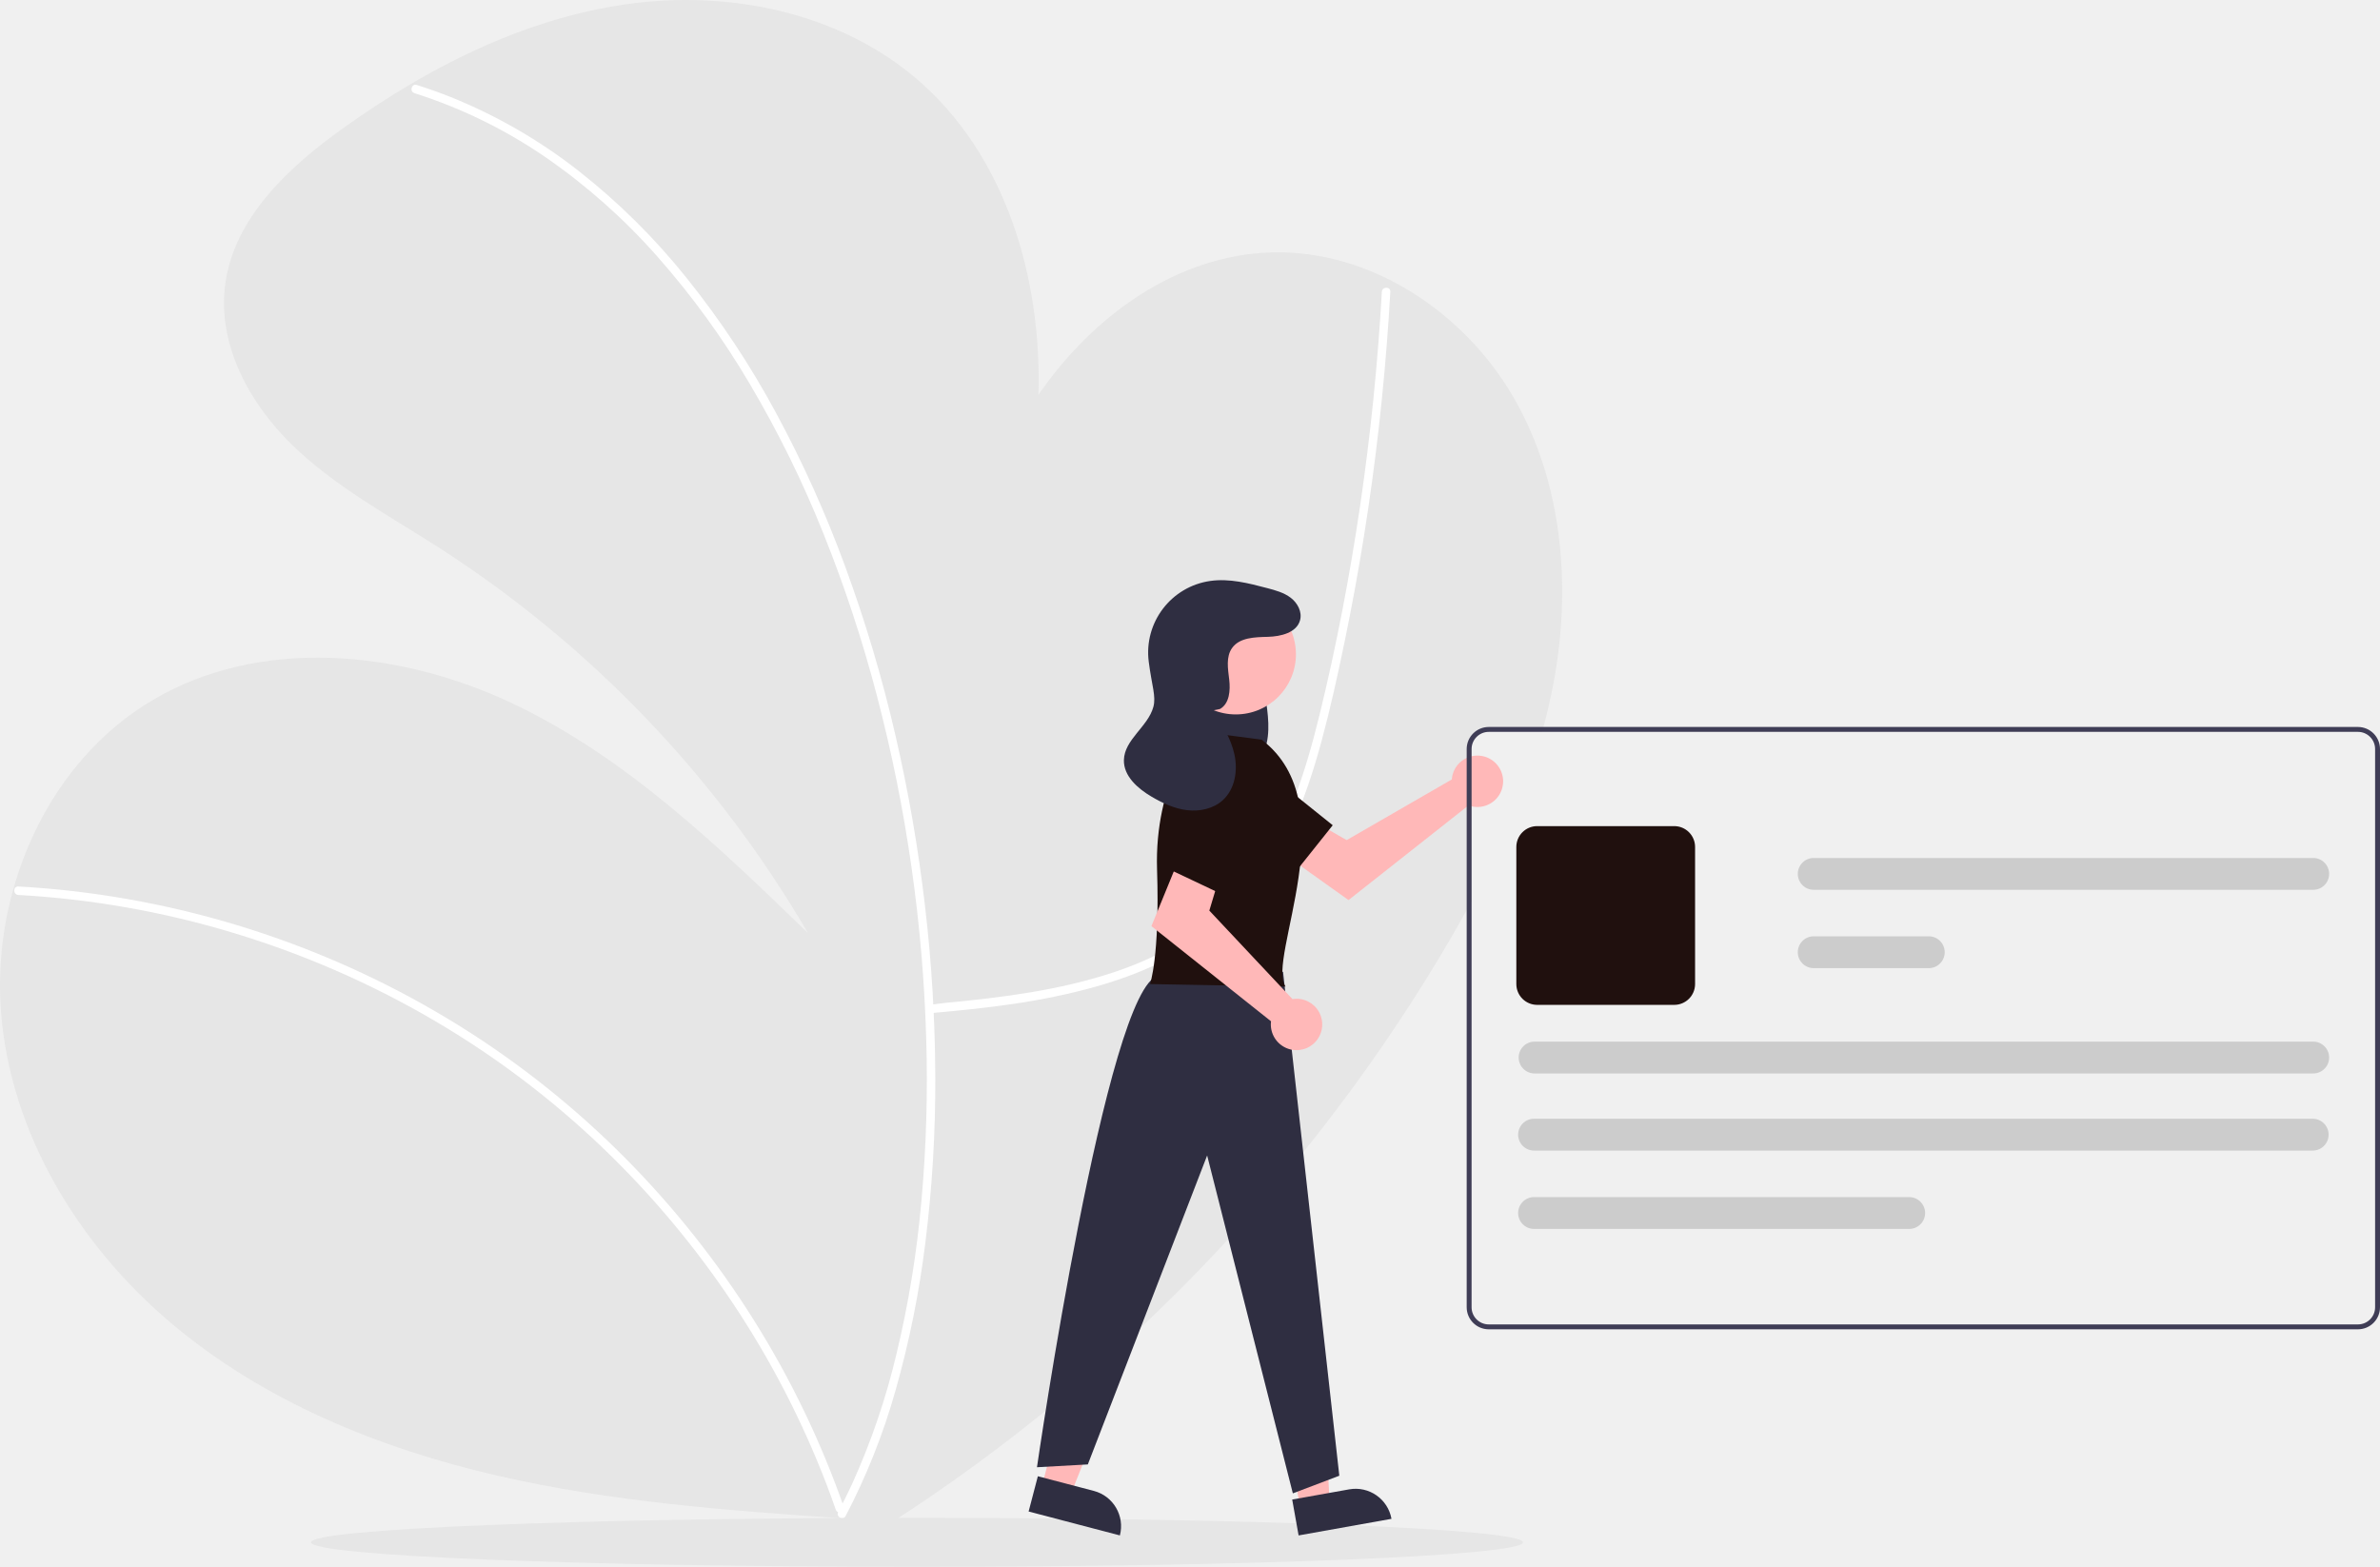
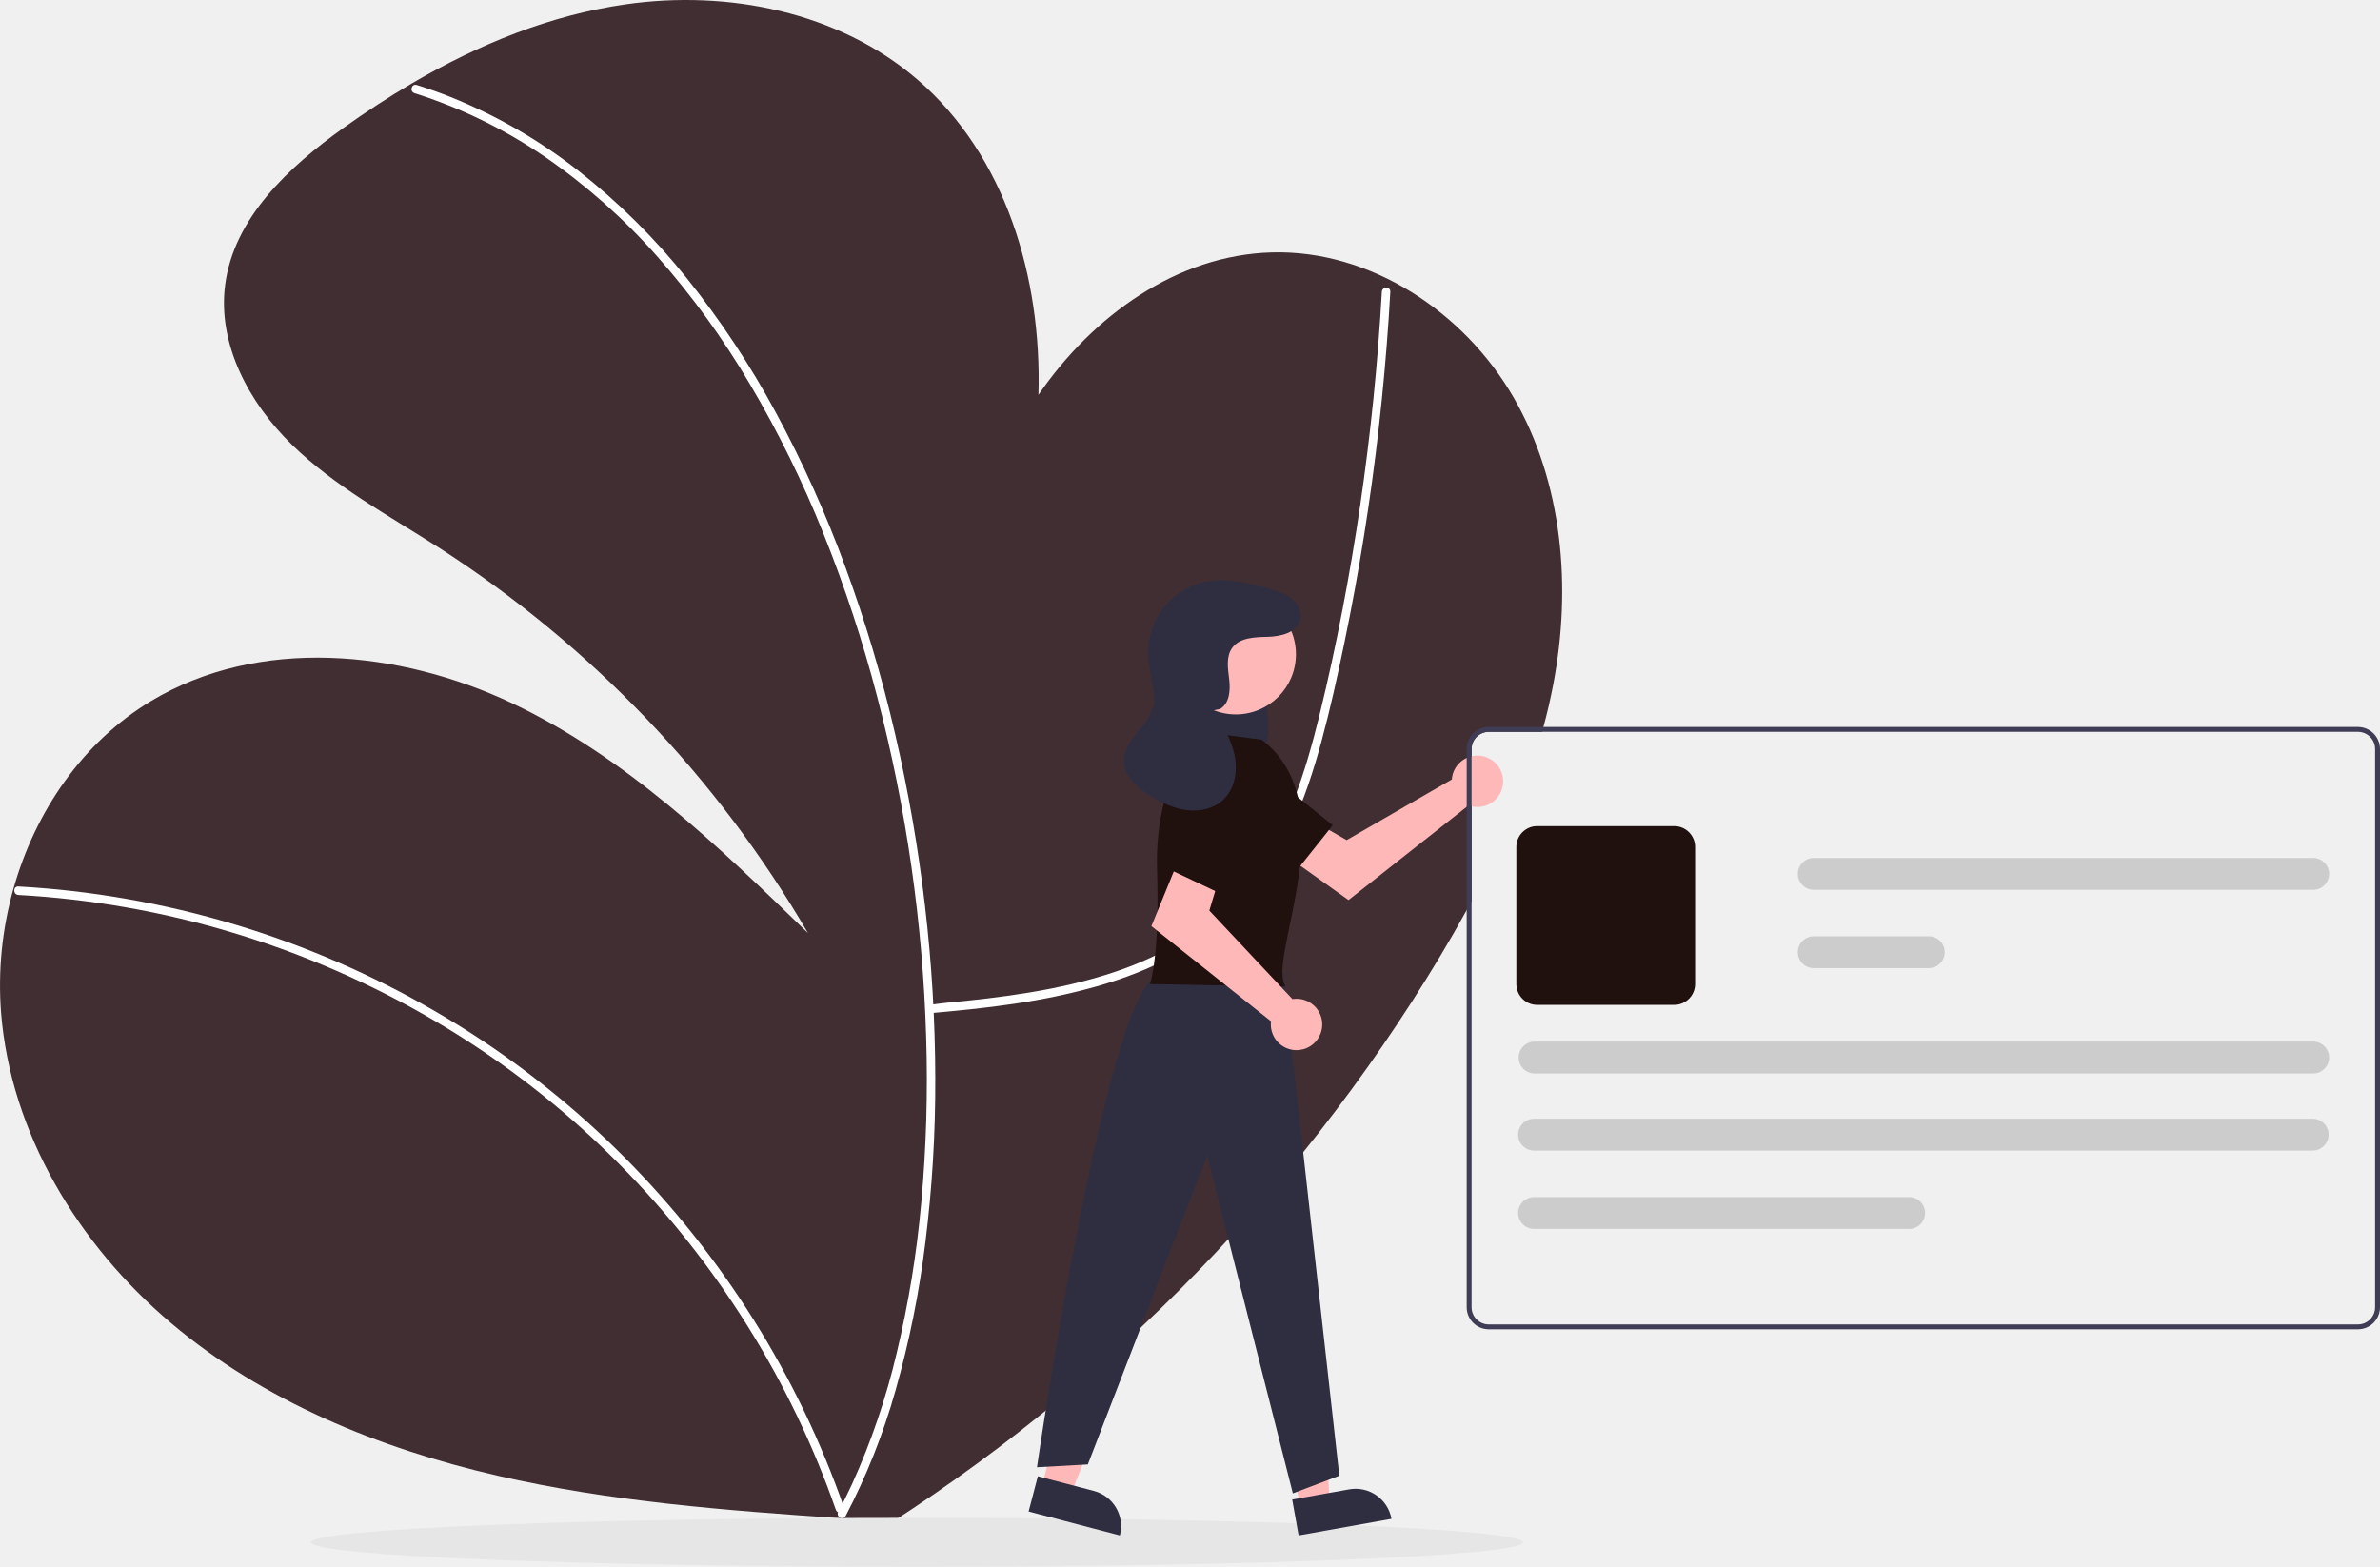
<svg xmlns="http://www.w3.org/2000/svg" data-name="Layer 1" width="972.004" height="639.896" viewBox="0 0 972.004 639.896">
-   <path d="M748.372,409.458q-1.68,8.835-4.03,17.49c-.17.67-.36,1.33-.55,2h-21.79a7.008,7.008,0,0,0-7,7v62.12c-.66,1.23-1.33,2.45-2,3.67-3.46,6.3-7.06,12.53-10.74,18.68a710.143,710.143,0,0,1-243.69,243.55l5.92-13.36c-2.17-.15-4.35-.3-6.52-.45-47.25-3.23-94.66-6.81-140.8-17.43-48.27-11.11-95.49-30.38-133.32-62.33-37.84-31.96-65.58-77.6-69.43-126.98a144.883,144.883,0,0,1,5.07-50.41c8.87-31.52,28.25-59.88,56.21-76.66,43.92-26.35,101.21-20.98,147.51.94,46.29,21.91,83.97,58.18,120.76,93.82a466.421,466.421,0,0,0-150.91-157.52c-20.56-13.16-42.38-24.88-59.86-41.93-17.47-17.04-30.36-40.93-27.27-65.14,3.51-27.46,26-48.3,48.53-64.37,9-6.42,18.29-12.51,27.87-18.11,27.03-15.84,56.27-27.79,87.15-32.22,41.83-6.01,87.01,3.11,119.08,30.63,36.13,31.01,50.95,81.02,49.54,128.86,22.26-32.36,56.59-57.13,95.36-58.18,40.25-1.08,78.51,24.35,98.67,59.21C752.282,327.188,755.902,369.908,748.372,409.458Z" transform="translate(-113.9979 -130.0522)" fill="#e6e6e6" />
+   <path d="M748.372,409.458q-1.68,8.835-4.03,17.49c-.17.67-.36,1.33-.55,2h-21.79a7.008,7.008,0,0,0-7,7v62.12c-.66,1.23-1.33,2.45-2,3.67-3.46,6.3-7.06,12.53-10.74,18.68a710.143,710.143,0,0,1-243.69,243.55l5.92-13.36c-2.17-.15-4.35-.3-6.52-.45-47.25-3.23-94.66-6.81-140.8-17.43-48.27-11.11-95.49-30.38-133.32-62.33-37.84-31.96-65.58-77.6-69.43-126.98a144.883,144.883,0,0,1,5.07-50.41c8.87-31.52,28.25-59.88,56.21-76.66,43.92-26.35,101.21-20.98,147.51.94,46.29,21.91,83.97,58.18,120.76,93.82a466.421,466.421,0,0,0-150.91-157.52c-20.56-13.16-42.38-24.88-59.86-41.93-17.47-17.04-30.36-40.93-27.27-65.14,3.51-27.46,26-48.3,48.53-64.37,9-6.42,18.29-12.51,27.87-18.11,27.03-15.84,56.27-27.79,87.15-32.22,41.83-6.01,87.01,3.11,119.08,30.63,36.13,31.01,50.95,81.02,49.54,128.86,22.26-32.36,56.59-57.13,95.36-58.18,40.25-1.08,78.51,24.35,98.67,59.21C752.282,327.188,755.902,369.908,748.372,409.458Z" transform="translate(-113.9979 -130.0522)" fill="#402e32" />
  <path d="M493.714,543.853c23.575-2.076,45.352-4.502,68.196-10.966,22.143-6.266,43.451-16.755,59.215-33.882,16.955-18.422,26.107-42.345,32.564-66.161,3.6-13.278,6.559-26.742,9.35-40.21q4.543-21.92,8.073-44.033,7.027-44.018,10.033-88.554.363-5.406.666-10.816c.125-2.225-3.335-2.218-3.46,0q-2.47,43.9-8.885,87.457c-4.221,28.53-9.621,56.937-16.472,84.955-5.804,23.736-13.32,47.843-28.206,67.603-13.96,18.529-34.122,30.638-55.892,37.877-22.153,7.367-45.51,10.308-68.659,12.495-2.84.268-3.681.524-6.522.774-2.201.194-2.221,3.656,0,3.46Z" transform="translate(-113.9979 -130.0522)" fill="#fff" />
  <path d="M121.489,495.561a375.005,375.005,0,0,1,87.701,15.454,379.01,379.01,0,0,1,81.676,35.552,369.763,369.763,0,0,1,68.78,51.786,378.862,378.862,0,0,1,53.727,64.062A375.101,375.101,0,0,1,451.82,736.947q1.827,4.811,3.52,9.67c.729,2.089,4.073,1.19,3.336-.92a378.643,378.643,0,0,0-36.729-76.387,383.571,383.571,0,0,0-52.7-66.391A373.961,373.961,0,0,0,301.967,549.227a381.917,381.917,0,0,0-169.574-56.376q-5.446-.456-10.903-.751c-2.225-.122-2.218,3.339,0,3.46Z" transform="translate(-113.9979 -130.0522)" fill="#fff" />
  <path d="M283.267,168.094A203.799,203.799,0,0,1,336.768,194.238a251.246,251.246,0,0,1,45.672,40.56,336.25,336.25,0,0,1,37.82,52.121,444.662,444.662,0,0,1,30.07,61.135,553.194,553.194,0,0,1,21.898,66.495,621.484,621.484,0,0,1,14.003,69.475,620.231,620.231,0,0,1,6.027,69.869,553.489,553.489,0,0,1-1.979,67.025,426.913,426.913,0,0,1-10.063,61.706,291.562,291.562,0,0,1-18.155,53.357q-2.697,5.841-5.722,11.521c-1.047,1.965,1.939,3.715,2.988,1.746A266.706,266.706,0,0,0,479.76,697.819a398.287,398.287,0,0,0,12.186-60.499,526.375,526.375,0,0,0,4.026-66.889,613.744,613.744,0,0,0-4.188-70.288,633.107,633.107,0,0,0-12.19-70.232,573.113,573.113,0,0,0-20.381-68.399,475.91,475.91,0,0,0-28.342-62.945,364.897,364.897,0,0,0-36.341-54.851A270.583,270.583,0,0,0,350.134,199.719a214.685,214.685,0,0,0-52.065-30.033q-6.846-2.725-13.882-4.929c-2.129-.67-3.04,2.669-.92,3.336Z" transform="translate(-113.9979 -130.0522)" fill="#fff" />
  <ellipse cx="374.504" cy="629.896" rx="247.5" ry="10" fill="#e6e6e6" />
  <path d="M707.171,446.737a10.526,10.526,0,0,0-.239,1.64l-42.957,24.782-10.441-6.011-11.131,14.572,22.337,15.921,49.008-38.663a10.496,10.496,0,1,0-6.576-12.241Z" transform="translate(-113.9979 -130.0522)" fill="#ffb8b8" />
  <path d="M609.338,461.942l33.824,24.107,15.128-18.967L625.41,440.699a13.324,13.324,0,0,0-19.189,2.659v0A13.324,13.324,0,0,0,609.338,461.942Z" transform="translate(-113.9979 -130.0522)" fill="#20100e" />
  <polygon points="425.519 606.957 437.379 610.064 455.009 565.8 437.506 561.213 425.519 606.957" fill="#ffb8b8" />
  <path d="M535.348,737.595h38.531a0,0,0,0,1,0,0v14.887a0,0,0,0,1,0,0H550.235a14.887,14.887,0,0,1-14.887-14.887v0A0,0,0,0,1,535.348,737.595Z" transform="translate(788.2714 1476.272) rotate(-165.317)" fill="#2f2e41" />
  <polygon points="530.942 615.401 543.011 613.245 540.439 565.668 522.627 568.85 530.942 615.401" fill="#ffb8b8" />
  <path d="M642.747,738.963h38.531a0,0,0,0,1,0,0v14.887a0,0,0,0,1,0,0H657.634a14.887,14.887,0,0,1-14.887-14.887v0A0,0,0,0,1,642.747,738.963Z" transform="translate(1330.963 1234.719) rotate(169.8721)" fill="#2f2e41" />
  <path d="M621.175,395.561c2.974.724,5.393,3.754,6.846,7.265A50.675,50.675,0,0,1,630.726,414.24c1.142,7.257,2.238,15.113-.123,21.834-2.768,7.877-10.142,12.003-16.539,10.064s-11.484-9.217-13.223-17.594a42.61,42.61,0,0,1,2.924-25.084c1.817-4.137,4.322-7.954,7.65-9.82a7.55,7.55,0,0,1,10.068,2.098" transform="translate(-113.9979 -130.0522)" fill="#2f2e41" />
  <path d="M638.002,526.948,660.979,732.742l-18.977,7.206-35-138L558.274,728.126l-20.772,1.154s28.5-196.332,49.622-200.794Z" transform="translate(-113.9979 -130.0522)" fill="#2f2e41" />
  <circle cx="504.705" cy="267.211" r="24.561" fill="#ffb8b8" />
  <path d="M629.244,432.128l-26.542-3.462s-17.31,20.772-16.156,56.545-2.885,46.737-2.885,46.737l55.34,1C631.002,521.948,664.464,458.771,629.244,432.128Z" transform="translate(-113.9979 -130.0522)" fill="#20100e" />
  <path d="M643.502,537.948a10.526,10.526,0,0,0-1.651.142l-33.955-36.146,3.462-11.54-16.733-7.501L584.238,508.291l48.852,38.859a10.496,10.496,0,1,0,10.412-9.203Z" transform="translate(-113.9979 -130.0522)" fill="#ffb8b8" />
  <path d="M606.312,446.191l-15.727,38.443,21.926,10.386,18.158-38.045a13.324,13.324,0,0,0-6.98-18.071h0A13.324,13.324,0,0,0,606.312,446.191Z" transform="translate(-113.9979 -130.0522)" fill="#20100e" />
  <path d="M612.278,419.592c3.848-2.22,4.259-7.576,3.736-11.988s-1.397-9.331,1.197-12.938c3.095-4.306,9.314-4.391,14.615-4.532s11.756-1.693,13.129-6.814c.908-3.384-1.034-7.016-3.82-9.14s-6.272-3.063-9.66-3.956c-7.579-1.997-15.405-4.01-23.166-2.913a29.535,29.535,0,0,0-25.163,32.98c1.256,9.851,3.078,14.153,1.882,18.496-2.227,8.09-11.831,13.287-12.022,21.677-.15,6.562,5.647,11.624,11.302,14.956,4.486,2.643,9.327,4.885,14.496,5.504s10.735-.566,14.586-4.07c4.967-4.519,6.195-12.069,4.771-18.631s-5.077-12.39-8.691-18.049" transform="translate(-113.9979 -130.0522)" fill="#2f2e41" />
  <path d="M1077.002,426.948h-355a9.014,9.014,0,0,0-9,9v228a9.014,9.014,0,0,0,9,9h355a9.014,9.014,0,0,0,9-9v-228A9.014,9.014,0,0,0,1077.002,426.948Zm7,237a7.008,7.008,0,0,1-7,7h-355a7.008,7.008,0,0,1-7-7v-228a7.008,7.008,0,0,1,7-7h355a7.008,7.008,0,0,1,7,7Z" transform="translate(-113.9979 -130.0522)" fill="#3f3d56" />
  <path d="M797.777,540.443h-56a8.51,8.51,0,0,1-8.5-8.5v-56a8.51,8.51,0,0,1,8.5-8.5h56a8.51,8.51,0,0,1,8.5,8.5v56A8.51,8.51,0,0,1,797.777,540.443Z" transform="translate(-113.9979 -130.0522)" fill="#20100e" />
  <path d="M1058.513,599.953H740.513a6.5,6.5,0,1,1,0-13h318a6.5,6.5,0,0,1,0,13Z" transform="translate(-113.9979 -130.0522)" fill="#ccc" />
  <path d="M1058.727,568.453h-318a6.5,6.5,0,0,1,0-13h318a6.5,6.5,0,0,1,0,13Z" transform="translate(-113.9979 -130.0522)" fill="#ccc" />
  <path d="M901.727,525.443h-47a6.5,6.5,0,0,1,0-13h47a6.5,6.5,0,0,1,0,13Z" transform="translate(-113.9979 -130.0522)" fill="#ccc" />
  <path d="M1058.727,493.453h-204a6.5,6.5,0,0,1,0-13h204a6.5,6.5,0,0,1,0,13Z" transform="translate(-113.9979 -130.0522)" fill="#ccc" />
  <path d="M893.727,631.953H740.513a6.5,6.5,0,1,1,0-13h153.214a6.5,6.5,0,1,1,0,13Z" transform="translate(-113.9979 -130.0522)" fill="#ccc" />
</svg>
